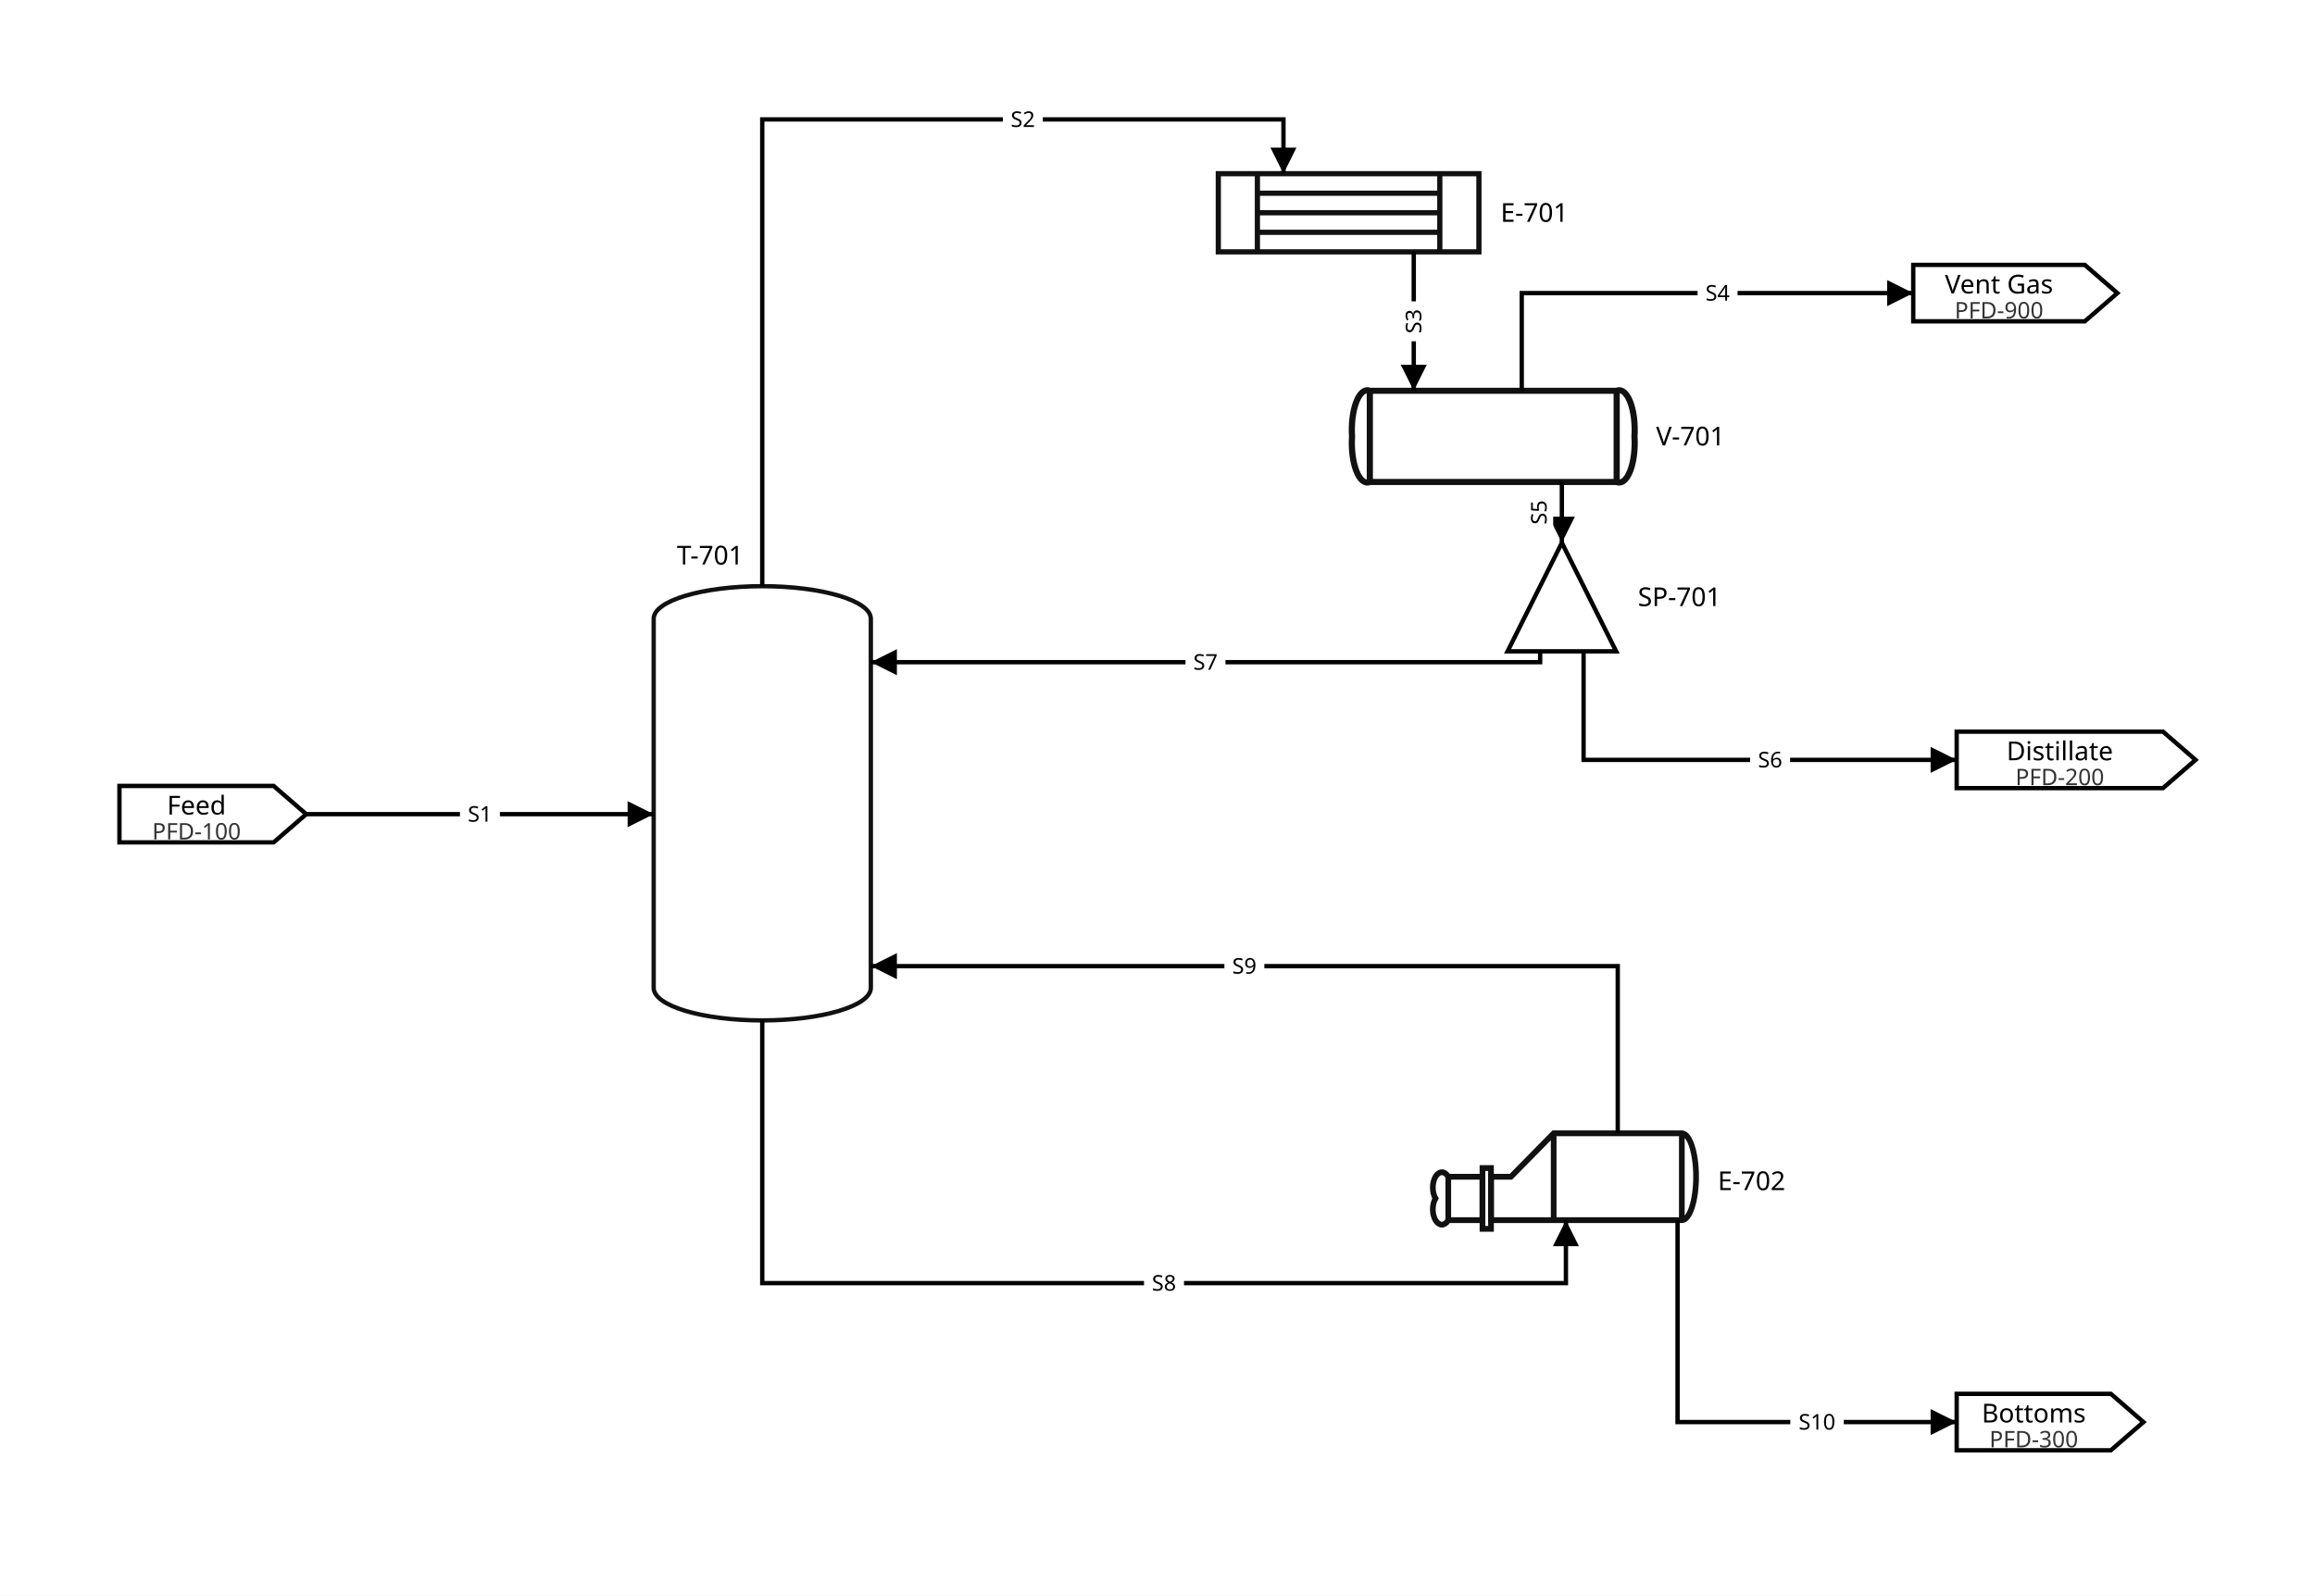
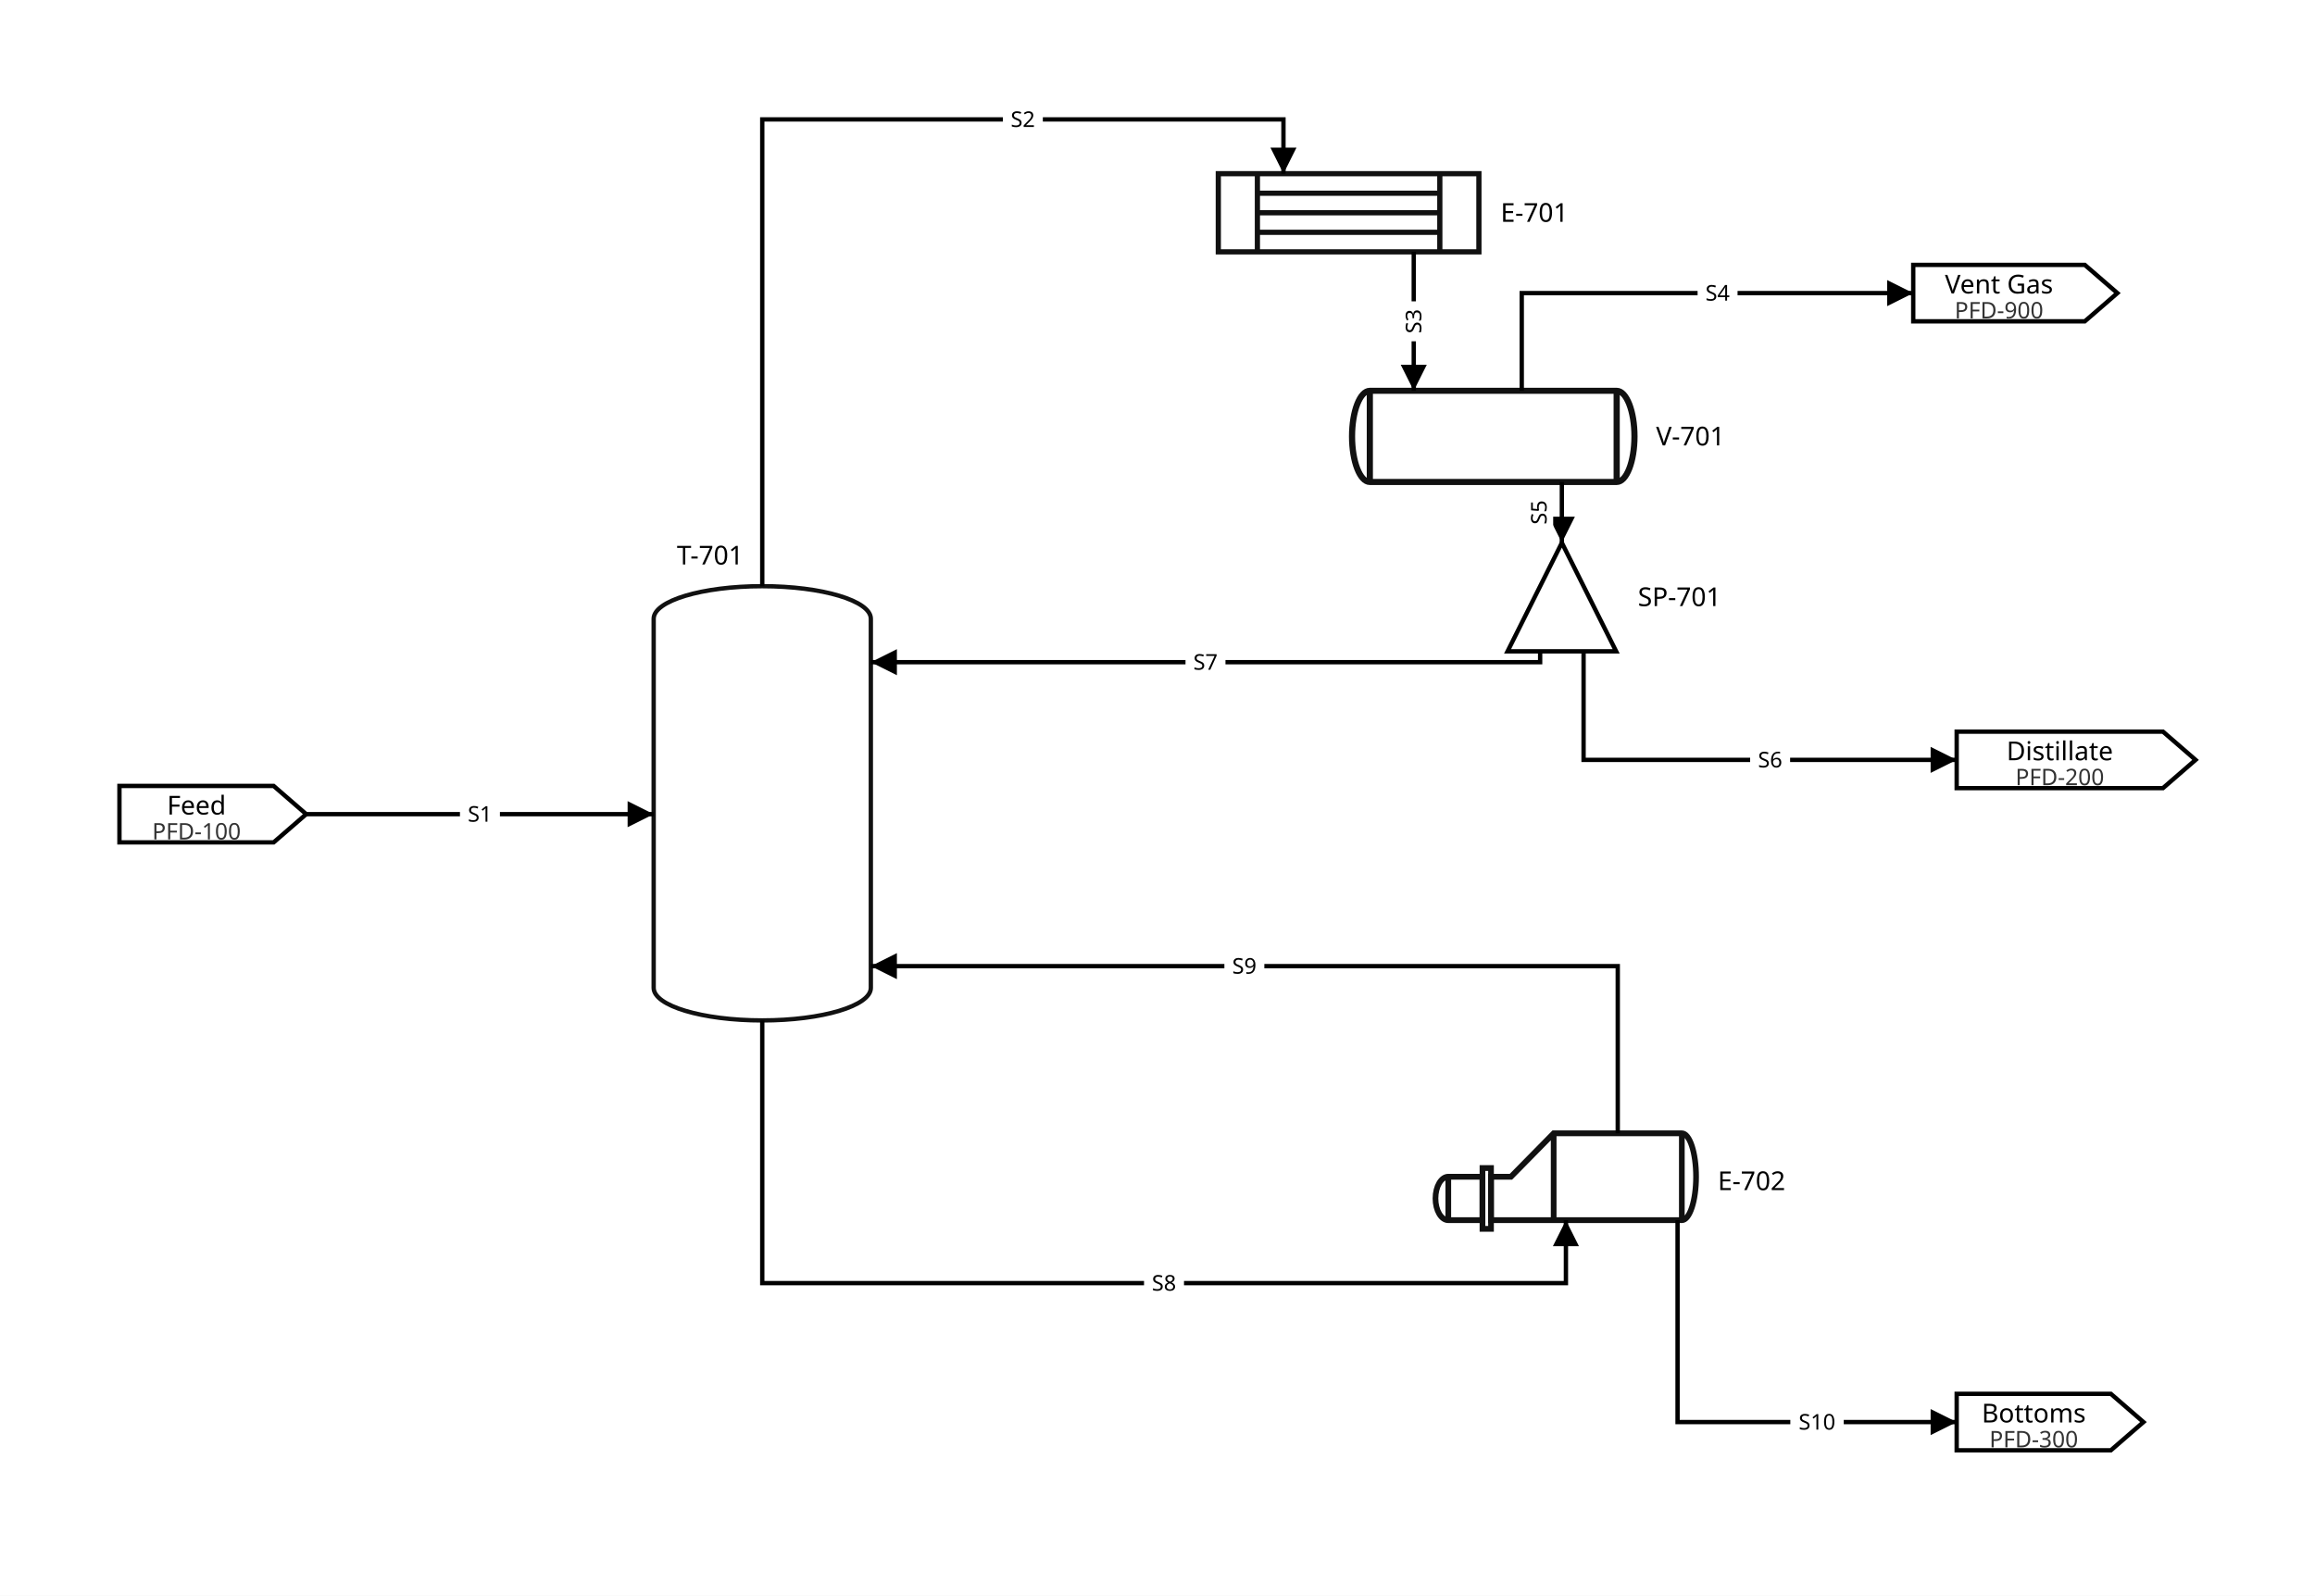
<svg xmlns="http://www.w3.org/2000/svg" width="1066" height="735" viewBox="-1.0 -10.0 1066.0 735.0">
  <rect x="-1.0" y="-10.0" width="1066.0" height="735.0" fill="white" />
  <defs>
    <marker id="arrow_black" viewBox="0 0 10 10" refX="10" refY="5" markerWidth="12" markerHeight="12" markerUnits="userSpaceOnUse" orient="auto-start-reverse">
      <path d="M 0 0 L 10 5 L 0 10 z" fill="black" />
    </marker>
    <symbol id="sym_column" viewBox="0 0 100.0 200.0" overflow="visible">
      <path d="M 0.0 15.0 A 50.0 15.0 0.0 0 1 50.0 0.0 A 50.0 15.0 0.0 0 1 100.0 15.0 L 100.0 185.0 A 50.0 15.0 0.0 0 1 50.0 200.0 A 50.0 15.0 0.0 0 1 0.0 185.0 Z" fill="none" stroke="#111" stroke-width="2.0" />
    </symbol>
    <symbol id="sym_hex_kettle" viewBox="0 0 91.5 33.0" preserveAspectRatio="none" overflow="visible">
-       <path d="M 4.5 15.0 L 16.5 15.0 L 16.5 30.0 L 4.5 30.0 A 3.0 5.0 0.0 0 1 0.0 22.5 A 3.0 5.0 0.0 0 1 4.5 15.0 M 19.5 15.0 L 26.5 15.0 L 41.5 0.0 L 86.5 0.0 A 5.0 15.0 0.0 0 1 91.5 15.0 A 5.0 15.0 0.0 0 1 86.5 30.0 L 19.5 30.0 Z M 4.5 15.0 L 4.5 30.0 M 41.5 0.0 L 41.5 30.0 M 86.5 0.0 L 86.5 30.0" fill="none" stroke="#111" stroke-width="2.0" />
+       <path d="M 4.5 15.0 L 16.5 15.0 L 16.5 30.0 L 4.5 30.0 A 4.5 7.5 0.0 0 1 0.0 22.5 A 4.5 7.5 0.0 0 1 4.5 15.0 M 19.5 15.0 L 26.5 15.0 L 41.5 0.0 L 86.5 0.0 A 5.0 15.0 0.0 0 1 91.5 15.0 A 5.0 15.0 0.0 0 1 86.5 30.0 L 19.5 30.0 Z M 4.5 15.0 L 4.5 30.0 M 41.5 0.0 L 41.5 30.0 M 86.5 0.0 L 86.5 30.0" fill="none" stroke="#111" stroke-width="2.0" />
      <rect x="16.5" y="12.0" width="3.0" height="21.0" fill="none" stroke="#111" stroke-width="2.0" />
    </symbol>
    <symbol id="sym_hex_straight_tubes" viewBox="0 0 100.0 30.0" overflow="visible">
      <rect x="0.0" y="0.0" width="100.0" height="30.0" fill="none" stroke="#111" stroke-width="2.0" />
      <path d="M 15.0 0.0 L 15.0 30.0 M 85.0 0.0 L 85.0 30.0 M 85.0 7.5 L 15.0 7.5 M 85.0 15.0 L 15.0 15.0 M 85.0 22.5 L 15.0 22.5" fill="none" stroke="#111" stroke-width="2.0" />
    </symbol>
    <symbol id="sym_splitter" viewBox="0 0 50.0 50.0" overflow="visible">
      <polygon points="0,25 50,0 50,50" fill="none" stroke="black" stroke-width="2" />
    </symbol>
    <symbol id="sym_vessel_horizontal" viewBox="0 0 91.5 30.0" preserveAspectRatio="none" overflow="visible">
-       <path d="M 5.77 30.0 L 85.77 30.0 A 5.0 13.0 0.0 0 0 91.539 15.0 A 5.0 13.0 0.0 0 0 85.77 0.0 L 5.77 0.0 A 5.0 13.0 0.0 0 0 0.001 15.0 A 5.0 13.0 0.0 0 0 5.77 30.0 Z M 5.77 0.0 L 5.77 30.0 M 85.77 0.0 L 85.77 30.0" fill="none" stroke="#111" stroke-width="2.0" />
+       <path d="M 5.77 30.0 L 85.77 30.0 A 5.769 15.0 0.0 0 0 91.539 15.0 A 5.769 15.0 0.0 0 0 85.77 0.0 L 5.77 0.0 A 5.769 15.0 0.0 0 0 0.001 15.0 A 5.769 15.0 0.0 0 0 5.77 30.0 Z M 5.77 0.0 L 5.77 30.0 M 85.77 0.0 L 85.77 30.0" fill="none" stroke="#111" stroke-width="2.0" />
    </symbol>
  </defs>
  <g id="units">
    <polygon points="54.0,352.0 125,352.0 140,365.0 125,378.0 54.0,378.0" fill="transparent" stroke="black" stroke-width="2" />
    <text x="89.5" y="361.0" font-family="sans-serif" font-size="12" text-anchor="middle" dominant-baseline="middle">Feed</text>
    <text x="89.5" y="373.0" font-family="sans-serif" font-size="10.5" text-anchor="middle" dominant-baseline="middle" fill="#333">PFD-100</text>
    <use href="#sym_column" x="300" y="260" width="100.0" height="200.0" />
    <use href="#sym_hex_straight_tubes" x="560" y="70" width="120" height="36" transform="translate(1240, 0) scale(-1, 1)" />
    <use href="#sym_vessel_horizontal" x="621.58" y="170" width="130" height="42" />
    <polygon points="880,112 959.0,112 974.0,125 959.0,138 880,138" fill="transparent" stroke="black" stroke-width="2" />
    <text x="919.5" y="121" font-family="sans-serif" font-size="12" text-anchor="middle" dominant-baseline="middle">Vent Gas</text>
    <text x="919.5" y="133" font-family="sans-serif" font-size="10.5" text-anchor="middle" dominant-baseline="middle" fill="#333">PFD-900</text>
    <use href="#sym_splitter" x="693.2" y="240" width="50.0" height="50.0" transform="rotate(90, 718.2, 265)" />
    <polygon points="900,327 995.0,327 1010.0,340 995.0,353 900,353" fill="transparent" stroke="black" stroke-width="2" />
    <text x="947.5" y="336" font-family="sans-serif" font-size="12" text-anchor="middle" dominant-baseline="middle">Distillate</text>
    <text x="947.5" y="348" font-family="sans-serif" font-size="10.5" text-anchor="middle" dominant-baseline="middle" fill="#333">PFD-200</text>
    <use href="#sym_hex_kettle" x="660" y="512" width="120" height="44" />
    <polygon points="900,632 971.0,632 986.0,645 971.0,658 900,658" fill="transparent" stroke="black" stroke-width="2" />
    <text x="935.5" y="641" font-family="sans-serif" font-size="12" text-anchor="middle" dominant-baseline="middle">Bottoms</text>
    <text x="935.5" y="653" font-family="sans-serif" font-size="10.5" text-anchor="middle" dominant-baseline="middle" fill="#333">PFD-300</text>
  </g>
  <g id="streams">
    <path d="M 140.0,365.0 L 300.0,365.0" fill="none" stroke="black" stroke-width="2" marker-end="url(#arrow_black)" />
    <path d="M 350.0,260.0 L 350.0,45.0 L 590.0,45.0 L 590.0,70.0" fill="none" stroke="black" stroke-width="2" marker-end="url(#arrow_black)" />
    <path d="M 650.0,106.0 L 650.0,170.0" fill="none" stroke="black" stroke-width="2" marker-end="url(#arrow_black)" />
    <path d="M 699.727,170.0 L 699.727,125.0 L 880,125.0" fill="none" stroke="black" stroke-width="2" marker-end="url(#arrow_black)" />
    <path d="M 718.197,212.0 L 718.197,240.0" fill="none" stroke="black" stroke-width="2" marker-end="url(#arrow_black)" />
    <path d="M 728.197,290.0 L 728.197,340.0 L 900,340.0" fill="none" stroke="black" stroke-width="2" marker-end="url(#arrow_black)" />
    <path d="M 708.197,290.0 L 708.197,295.0 L 400.0,295.0" fill="none" stroke="black" stroke-width="2" marker-end="url(#arrow_black)" />
    <path d="M 350.0,460.0 L 350.0,581.0 L 720.066,581.0 L 720.066,552.0" fill="none" stroke="black" stroke-width="2" marker-end="url(#arrow_black)" />
    <path d="M 743.934,512.0 L 743.934,435.0 L 400.0,435.0" fill="none" stroke="black" stroke-width="2" marker-end="url(#arrow_black)" />
    <path d="M 771.475,552.0 L 771.475,645.0 L 900,645.0" fill="none" stroke="black" stroke-width="2" marker-end="url(#arrow_black)" />
    <rect x="210.8" y="358.5" width="18.4" height="13.0" fill="white" />
    <text x="220.0" y="365.0" font-family="sans-serif" font-size="10" text-anchor="middle" dominant-baseline="middle" fill="black">S1</text>
    <rect x="460.8" y="38.5" width="18.4" height="13.0" fill="white" />
    <text x="470.0" y="45.0" font-family="sans-serif" font-size="10" text-anchor="middle" dominant-baseline="middle" fill="black">S2</text>
    <rect x="643.5" y="128.8" width="13.0" height="18.4" fill="white" />
    <text x="650.0" y="138.0" font-family="sans-serif" font-size="10" text-anchor="middle" dominant-baseline="middle" fill="black" transform="rotate(-90, 650.0, 138.0)">S3</text>
    <rect x="780.7" y="118.5" width="18.4" height="13.0" fill="white" />
    <text x="789.9" y="125.0" font-family="sans-serif" font-size="10" text-anchor="middle" dominant-baseline="middle" fill="black">S4</text>
    <rect x="701.2" y="216.8" width="13.0" height="18.4" fill="white" />
    <text x="707.7" y="226.0" font-family="sans-serif" font-size="10" text-anchor="middle" dominant-baseline="middle" fill="black" transform="rotate(-90, 707.7, 226.0)">S5</text>
    <rect x="804.9" y="333.5" width="18.4" height="13.0" fill="white" />
    <text x="814.1" y="340.0" font-family="sans-serif" font-size="10" text-anchor="middle" dominant-baseline="middle" fill="black">S6</text>
    <rect x="544.9" y="288.5" width="18.4" height="13.0" fill="white" />
    <text x="554.1" y="295.0" font-family="sans-serif" font-size="10" text-anchor="middle" dominant-baseline="middle" fill="black">S7</text>
    <rect x="525.8" y="574.5" width="18.4" height="13.0" fill="white" />
    <text x="535.0" y="581.0" font-family="sans-serif" font-size="10" text-anchor="middle" dominant-baseline="middle" fill="black">S8</text>
    <rect x="562.8" y="428.5" width="18.4" height="13.0" fill="white" />
    <text x="572.0" y="435.0" font-family="sans-serif" font-size="10" text-anchor="middle" dominant-baseline="middle" fill="black">S9</text>
    <rect x="823.4" y="638.5" width="24.6" height="13.0" fill="white" />
    <text x="835.7" y="645.0" font-family="sans-serif" font-size="10" text-anchor="middle" dominant-baseline="middle" fill="black">S10</text>
  </g>
  <g id="unit_labels">
    <rect x="305.5" y="238.0" width="41.0" height="15.0" fill="white" />
    <text x="326.0" y="250" font-family="sans-serif" font-size="12" text-anchor="middle" dominant-baseline="baseline">T-701</text>
    <rect x="690.0" y="80.5" width="41.0" height="15.0" fill="white" />
    <text x="690" y="88.0" font-family="sans-serif" font-size="12" text-anchor="start" dominant-baseline="middle">E-701</text>
    <rect x="761.6" y="183.5" width="41.0" height="15.0" fill="white" />
    <text x="761.585" y="191.0" font-family="sans-serif" font-size="12" text-anchor="start" dominant-baseline="middle">V-701</text>
    <rect x="753.2" y="257.5" width="47.6" height="15.0" fill="white" />
    <text x="753.197" y="265.0" font-family="sans-serif" font-size="12" text-anchor="start" dominant-baseline="middle">SP-701</text>
    <rect x="790.0" y="526.5" width="41.0" height="15.0" fill="white" />
    <text x="790" y="534.0" font-family="sans-serif" font-size="12" text-anchor="start" dominant-baseline="middle">E-702</text>
  </g>
</svg>
